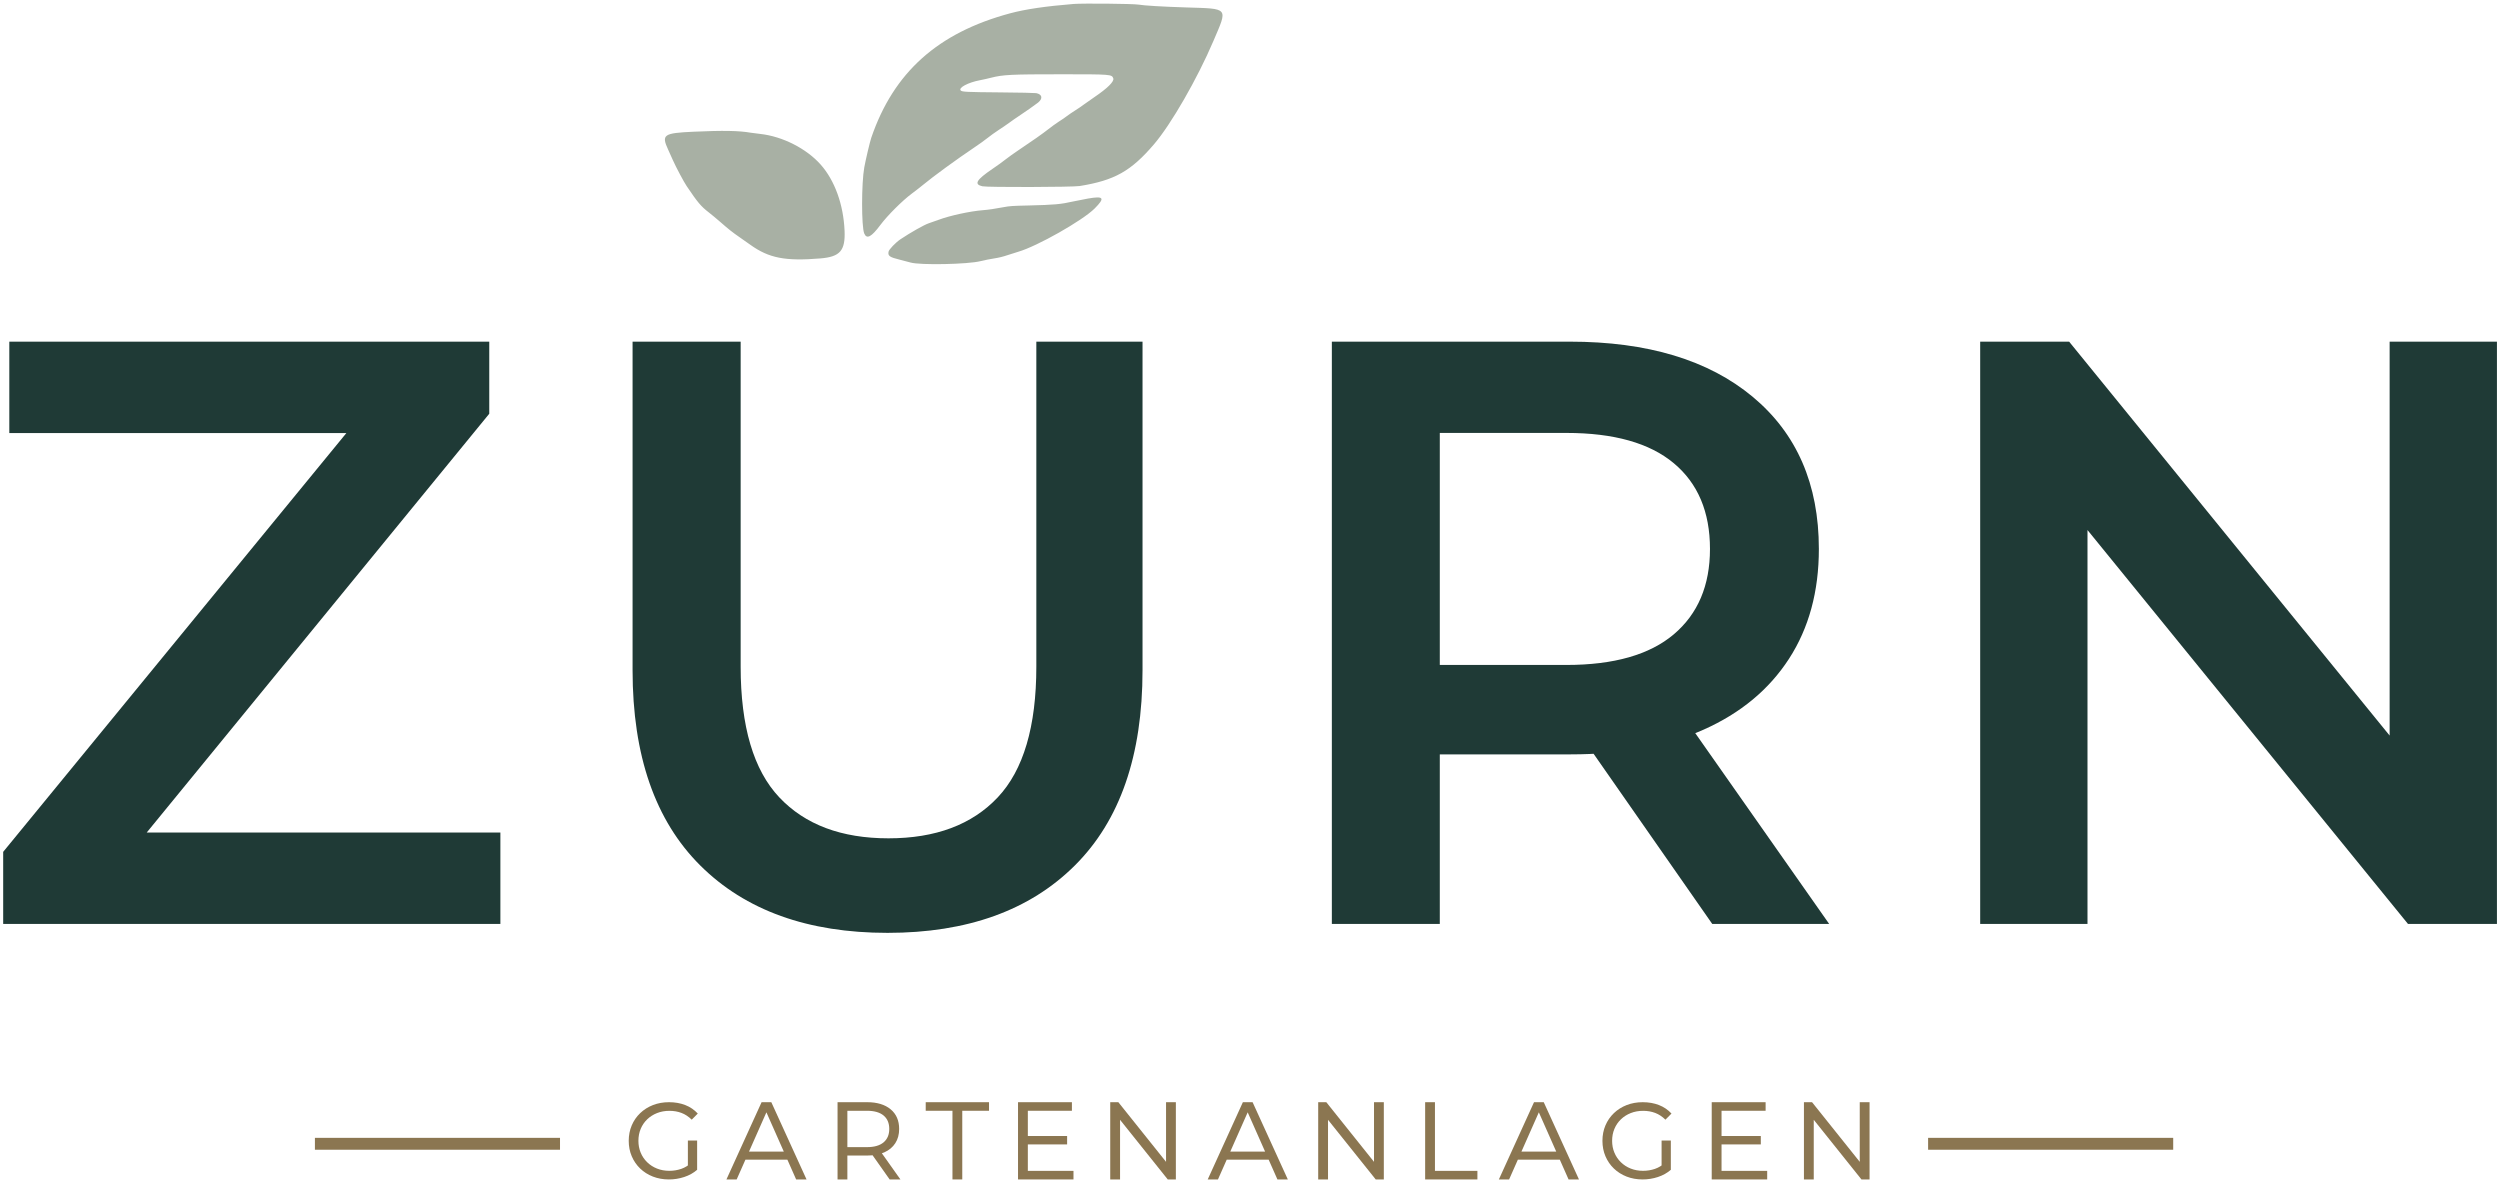
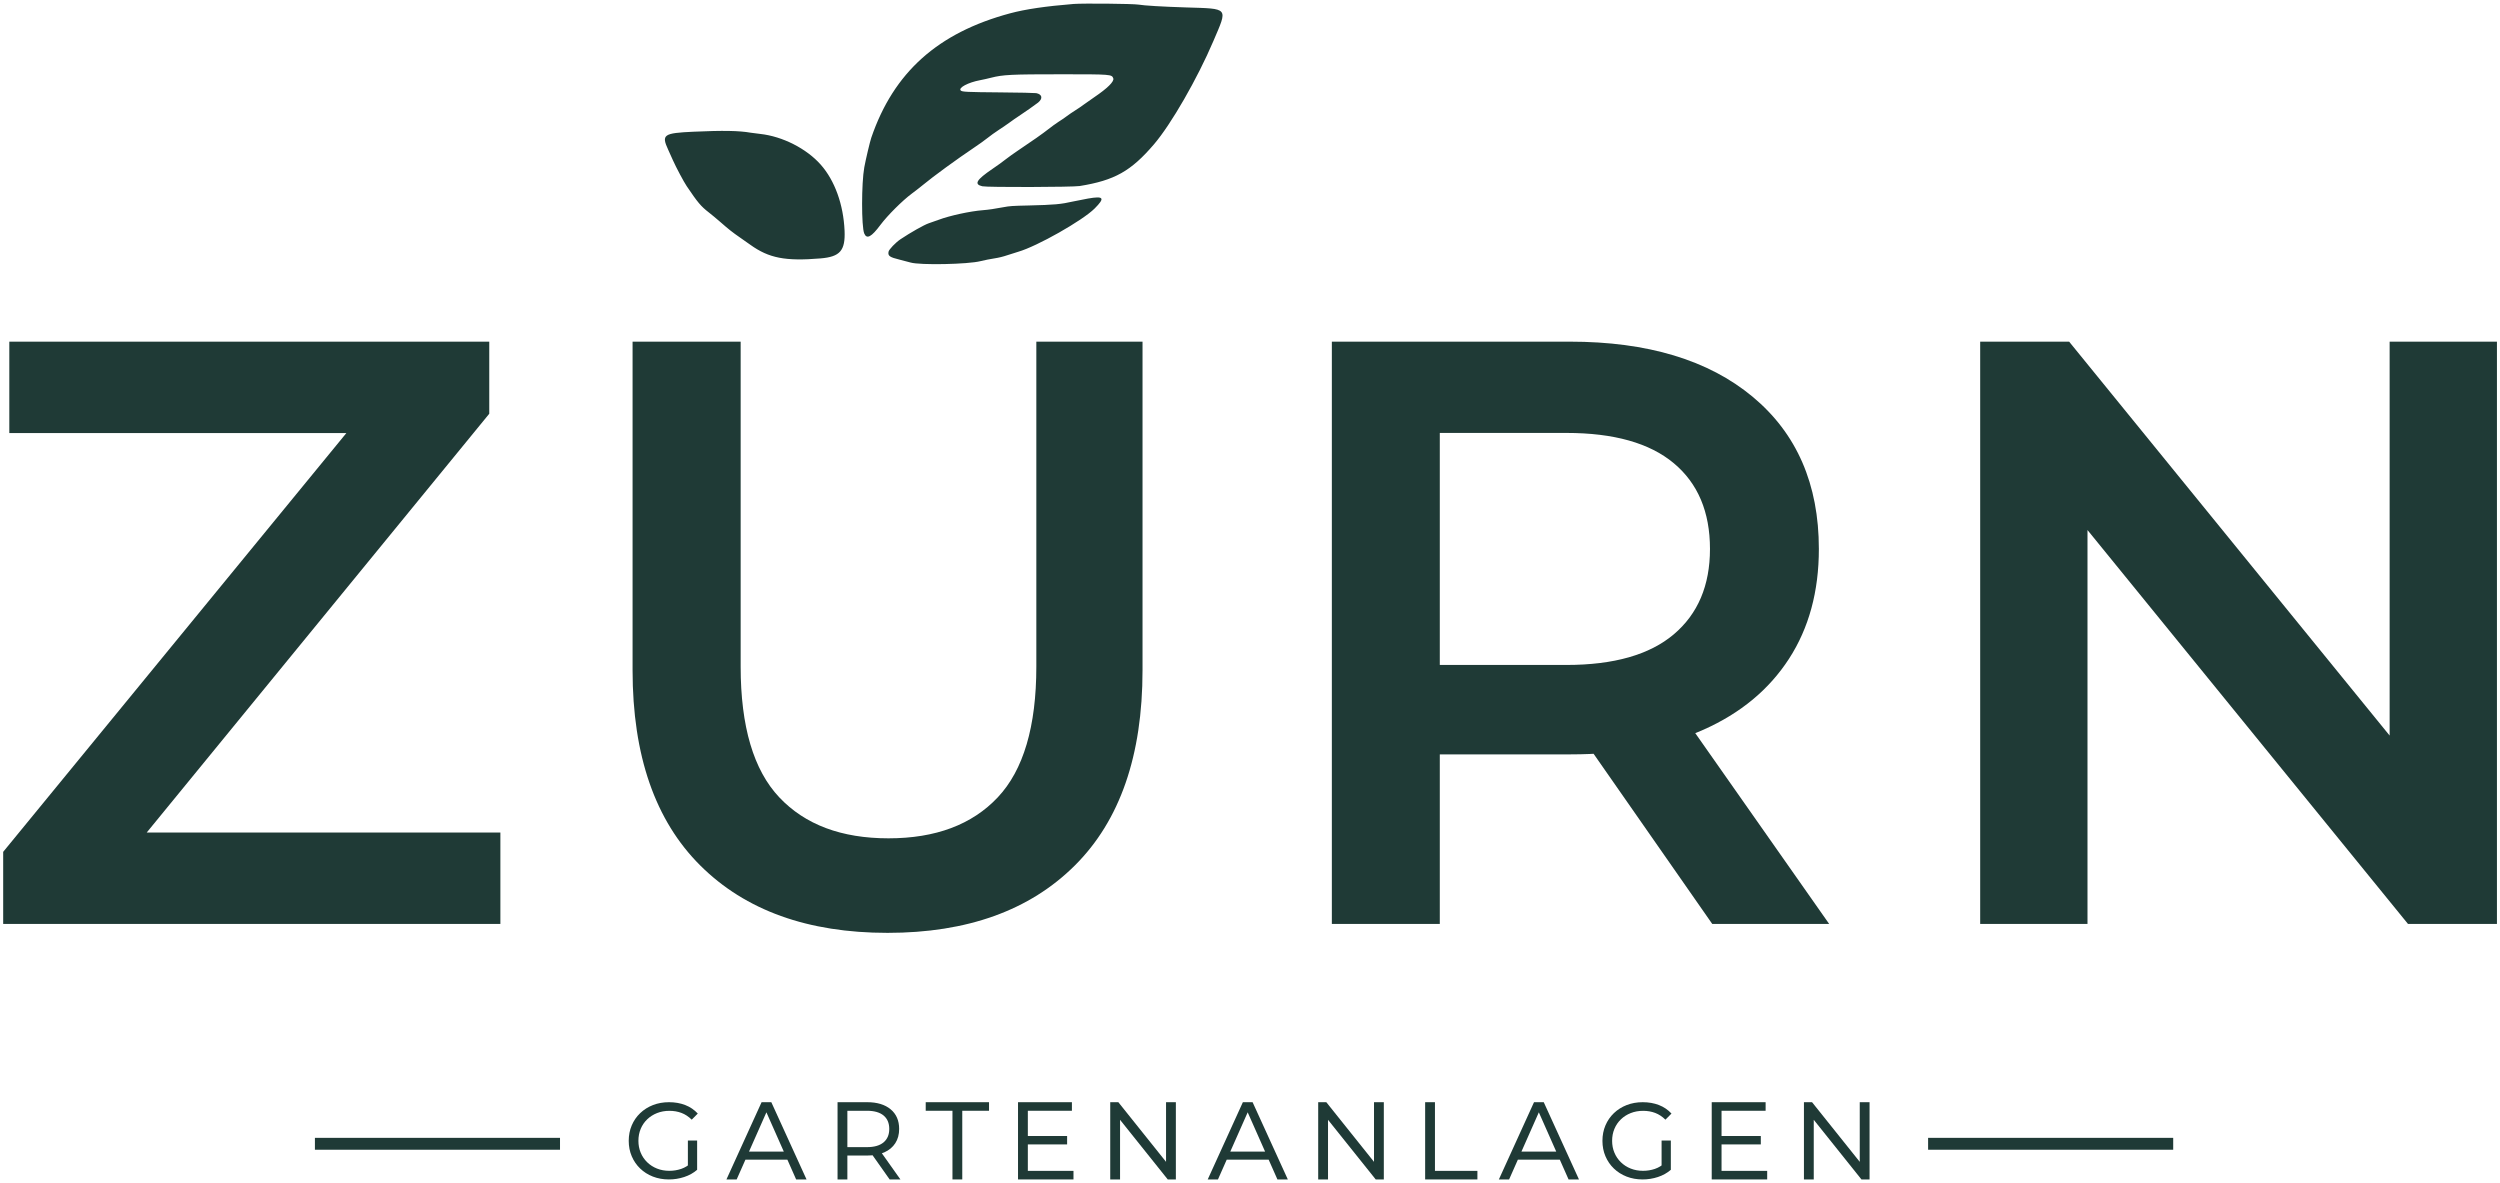
<svg xmlns="http://www.w3.org/2000/svg" viewBox="19 30 1683 796" width="1683" height="796" role="img" aria-label="Zürn Gartenanlagen">
-   <g fill="#8B7651">
-     <g fill="#A8B0A4" transform="translate(456 24) scale(0.333333)">
+   <g fill="#1F3A36">
+     <g fill="#1F3A36" transform="translate(456 24) scale(0.333333)">
      <g transform="translate(0,576) scale(0.1,-0.1)">
        <path d="M8572 5500 c-565 -46 -973 -106 -1282 -189 -1459 -392 -2353 -1193 -2804 -2514 -26 -75 -113 -443 -141 -597 -58 -318 -59 -1196 -1 -1335 51 -122 145 -72 328 174 144 192 443 490 633 631 77 57 181 138 230 179 201 167 681 517 1037 756 86 57 203 141 259 186 56 45 160 120 231 166 71 46 170 114 221 151 50 38 131 93 178 124 102 66 352 241 394 276 101 83 84 167 -38 191 -29 5 -343 12 -722 15 -687 6 -773 10 -802 38 -54 55 150 163 389 208 62 12 163 34 223 50 242 62 408 70 1420 70 1004 0 1020 -1 1049 -83 22 -62 -119 -201 -384 -380 -74 -50 -170 -117 -212 -149 -42 -32 -120 -85 -173 -118 -53 -33 -131 -86 -173 -118 -42 -32 -117 -83 -167 -114 -49 -32 -139 -96 -200 -145 -107 -85 -335 -246 -623 -438 -78 -52 -186 -130 -240 -172 -53 -43 -173 -130 -267 -193 -328 -223 -380 -312 -206 -352 98 -23 1823 -18 1966 5 706 114 1036 300 1501 843 347 406 875 1324 1199 2084 294 688 323 652 -555 680 -472 15 -844 37 -958 57 -110 18 -1115 28 -1310 13z M897 2920 c-609 -28 -653 -59 -512 -365 20 -44 64 -140 96 -213 64 -144 218 -433 278 -522 223 -331 287 -407 446 -530 55 -43 159 -129 231 -192 177 -155 246 -209 399 -315 72 -50 165 -115 209 -147 375 -269 706 -334 1416 -275 396 33 504 157 487 559 -23 530 -198 1014 -481 1334 -287 325 -773 572 -1221 621 -77 8 -165 20 -195 25 -233 41 -553 47 -1153 20z M8863 1570 c-88 -16 -221 -42 -295 -58 -256 -58 -380 -69 -908 -82 -328 -7 -379 -11 -501 -34 -171 -32 -310 -53 -419 -61 -256 -20 -670 -110 -893 -194 -56 -21 -146 -53 -199 -70 -93 -31 -369 -187 -572 -323 -99 -67 -233 -206 -241 -252 -16 -84 22 -111 224 -160 80 -20 180 -46 221 -58 192 -56 1158 -37 1413 28 77 19 201 44 276 55 92 14 178 35 266 65 72 24 169 55 218 69 380 109 1300 630 1544 874 215 215 187 257 -134 201z" />
      </g>
    </g>
    <path d="M469.29 824Q463.45 824 458.52 822.07Q453.58 820.14 449.94 816.63Q446.29 813.11 444.28 808.37Q442.26 803.64 442.26 798Q442.26 792.36 444.28 787.63Q446.29 782.89 449.97 779.37Q453.64 775.86 458.57 773.93Q463.51 772 469.39 772Q475.36 772 480.31 773.92Q485.25 775.84 488.74 779.65L484.67 783.76Q481.49 780.63 477.77 779.22Q474.04 777.81 469.66 777.81Q465.15 777.81 461.32 779.32Q457.5 780.83 454.68 783.55Q451.85 786.27 450.32 789.95Q448.78 793.64 448.78 798Q448.78 802.31 450.32 805.99Q451.85 809.67 454.68 812.42Q457.5 815.17 461.3 816.68Q465.1 818.19 469.61 818.19Q473.77 818.19 477.57 816.9Q481.37 815.6 484.61 812.57L488.31 817.51Q484.61 820.73 479.61 822.36Q474.61 824 469.29 824ZM488.31 817.51 482.08 816.67V797.82H488.31Z" />
    <path d="M508.04 824 531.7 772H538.25L561.96 824H554.96L533.59 775.75H536.3L514.93 824ZM517.79 810.67 519.68 805.28H549.32L551.26 810.67Z" />
    <path d="M582.84 824V772H602.79Q612.81 772 618.56 776.77Q624.31 781.53 624.31 790.01Q624.31 795.58 621.72 799.59Q619.13 803.61 614.32 805.76Q609.5 807.91 602.79 807.91H586.49L589.45 804.85V824ZM617.91 824 604.59 805.13H611.78L625.16 824ZM589.45 805.46 586.49 802.25H602.61Q610 802.25 613.83 799.03Q617.65 795.81 617.65 790.01Q617.65 784.14 613.83 780.96Q610 777.77 602.61 777.77H586.49L589.45 774.51Z" />
    <path d="M660.2 824V777.77H642.19V772H684.81V777.77H666.8V824Z" />
    <path d="M704.33 824V772H740.61V777.77H710.94V818.23H741.67V824ZM710.35 800.42V794.76H737.38V800.42Z" />
    <path d="M766.41 824V772H771.87L806.82 815.7H803.98V772H810.59V824H805.13L770.18 780.3H773.02V824Z" />
    <path d="M832.04 824 855.7 772H862.25L885.96 824H878.96L857.59 775.75H860.3L838.93 824ZM841.79 810.67 843.68 805.28H873.32L875.26 810.67Z" />
    <path d="M906.41 824V772H911.87L946.82 815.7H943.98V772H950.59V824H945.13L910.18 780.3H913.02V824Z" />
    <path d="M978.41 824V772H985.01V818.23H1013.59V824Z" />
    <path d="M1028.04 824 1051.7 772H1058.25L1081.96 824H1074.96L1053.59 775.75H1056.3L1034.93 824ZM1037.79 810.67 1039.68 805.28H1069.32L1071.26 810.67Z" />
    <path d="M1124.79 824Q1118.95 824 1114.02 822.07Q1109.08 820.14 1105.44 816.63Q1101.79 813.11 1099.78 808.37Q1097.76 803.64 1097.76 798Q1097.76 792.36 1099.78 787.63Q1101.79 782.89 1105.47 779.37Q1109.14 775.86 1114.07 773.93Q1119.01 772 1124.89 772Q1130.86 772 1135.81 773.92Q1140.75 775.84 1144.24 779.65L1140.17 783.76Q1136.99 780.63 1133.27 779.22Q1129.54 777.81 1125.16 777.81Q1120.65 777.81 1116.82 779.32Q1113 780.83 1110.18 783.55Q1107.35 786.27 1105.82 789.95Q1104.28 793.64 1104.28 798Q1104.28 802.31 1105.82 805.99Q1107.35 809.67 1110.18 812.42Q1113 815.17 1116.8 816.68Q1120.6 818.19 1125.11 818.19Q1129.27 818.19 1133.07 816.9Q1136.87 815.6 1140.11 812.57L1143.81 817.51Q1140.11 820.73 1135.11 822.36Q1130.11 824 1124.79 824ZM1143.81 817.51 1137.58 816.67V797.82H1143.81Z" />
    <path d="M1171.33 824V772H1207.61V777.77H1177.94V818.23H1208.67V824ZM1177.35 800.42V794.76H1204.38V800.42Z" />
    <path d="M1233.41 824V772H1238.87L1273.82 815.7H1270.98V772H1277.59V824H1272.13L1237.18 780.3H1240.02V824Z" />
    <rect x="231" y="796" width="165" height="8" />
    <rect x="1317" y="796" width="165" height="8" />
  </g>
  <g fill="#1F3A36">
    <path d="M21.14 652V603.47L274.64 294.13L283.08 321.52H25.27V260H348.37V308.53L95.35 617.87L86.42 590.48H355.86V652Z" />
    <path d="M616.5 658Q536 658 490.42 612.64Q444.85 567.28 444.85 481.22V260H517.61V478.76Q517.61 539.23 543.63 566.79Q569.65 594.36 617.13 594.36Q664.69 594.36 690.68 566.79Q716.66 539.23 716.66 478.76V260H788.15V481.22Q788.15 567.28 742.58 612.64Q697 658 616.5 658Z" />
    <path d="M915.6 652V260H1075.8Q1154.26 260 1198.86 297.08Q1243.46 334.16 1243.46 399.55Q1243.46 442.47 1223.33 473.53Q1203.2 504.58 1165.84 521.21Q1128.48 537.84 1076.53 537.84H955.8L988.27 504.97V652ZM1171.69 652 1072.45 509.69H1150.52L1250.4 652ZM988.27 512.7 955.8 477.65H1073.49Q1121.41 477.65 1145.78 457.04Q1170.16 436.43 1170.16 399.55Q1170.16 362.18 1145.78 341.82Q1121.41 321.45 1073.49 321.45H955.8L988.27 285.91Z" />
    <path d="M1352.06 652V260H1411.94L1657.62 561.95H1627.7V260H1699.94V652H1640.06L1394.38 350.05H1424.3V652Z" />
  </g>
</svg>
